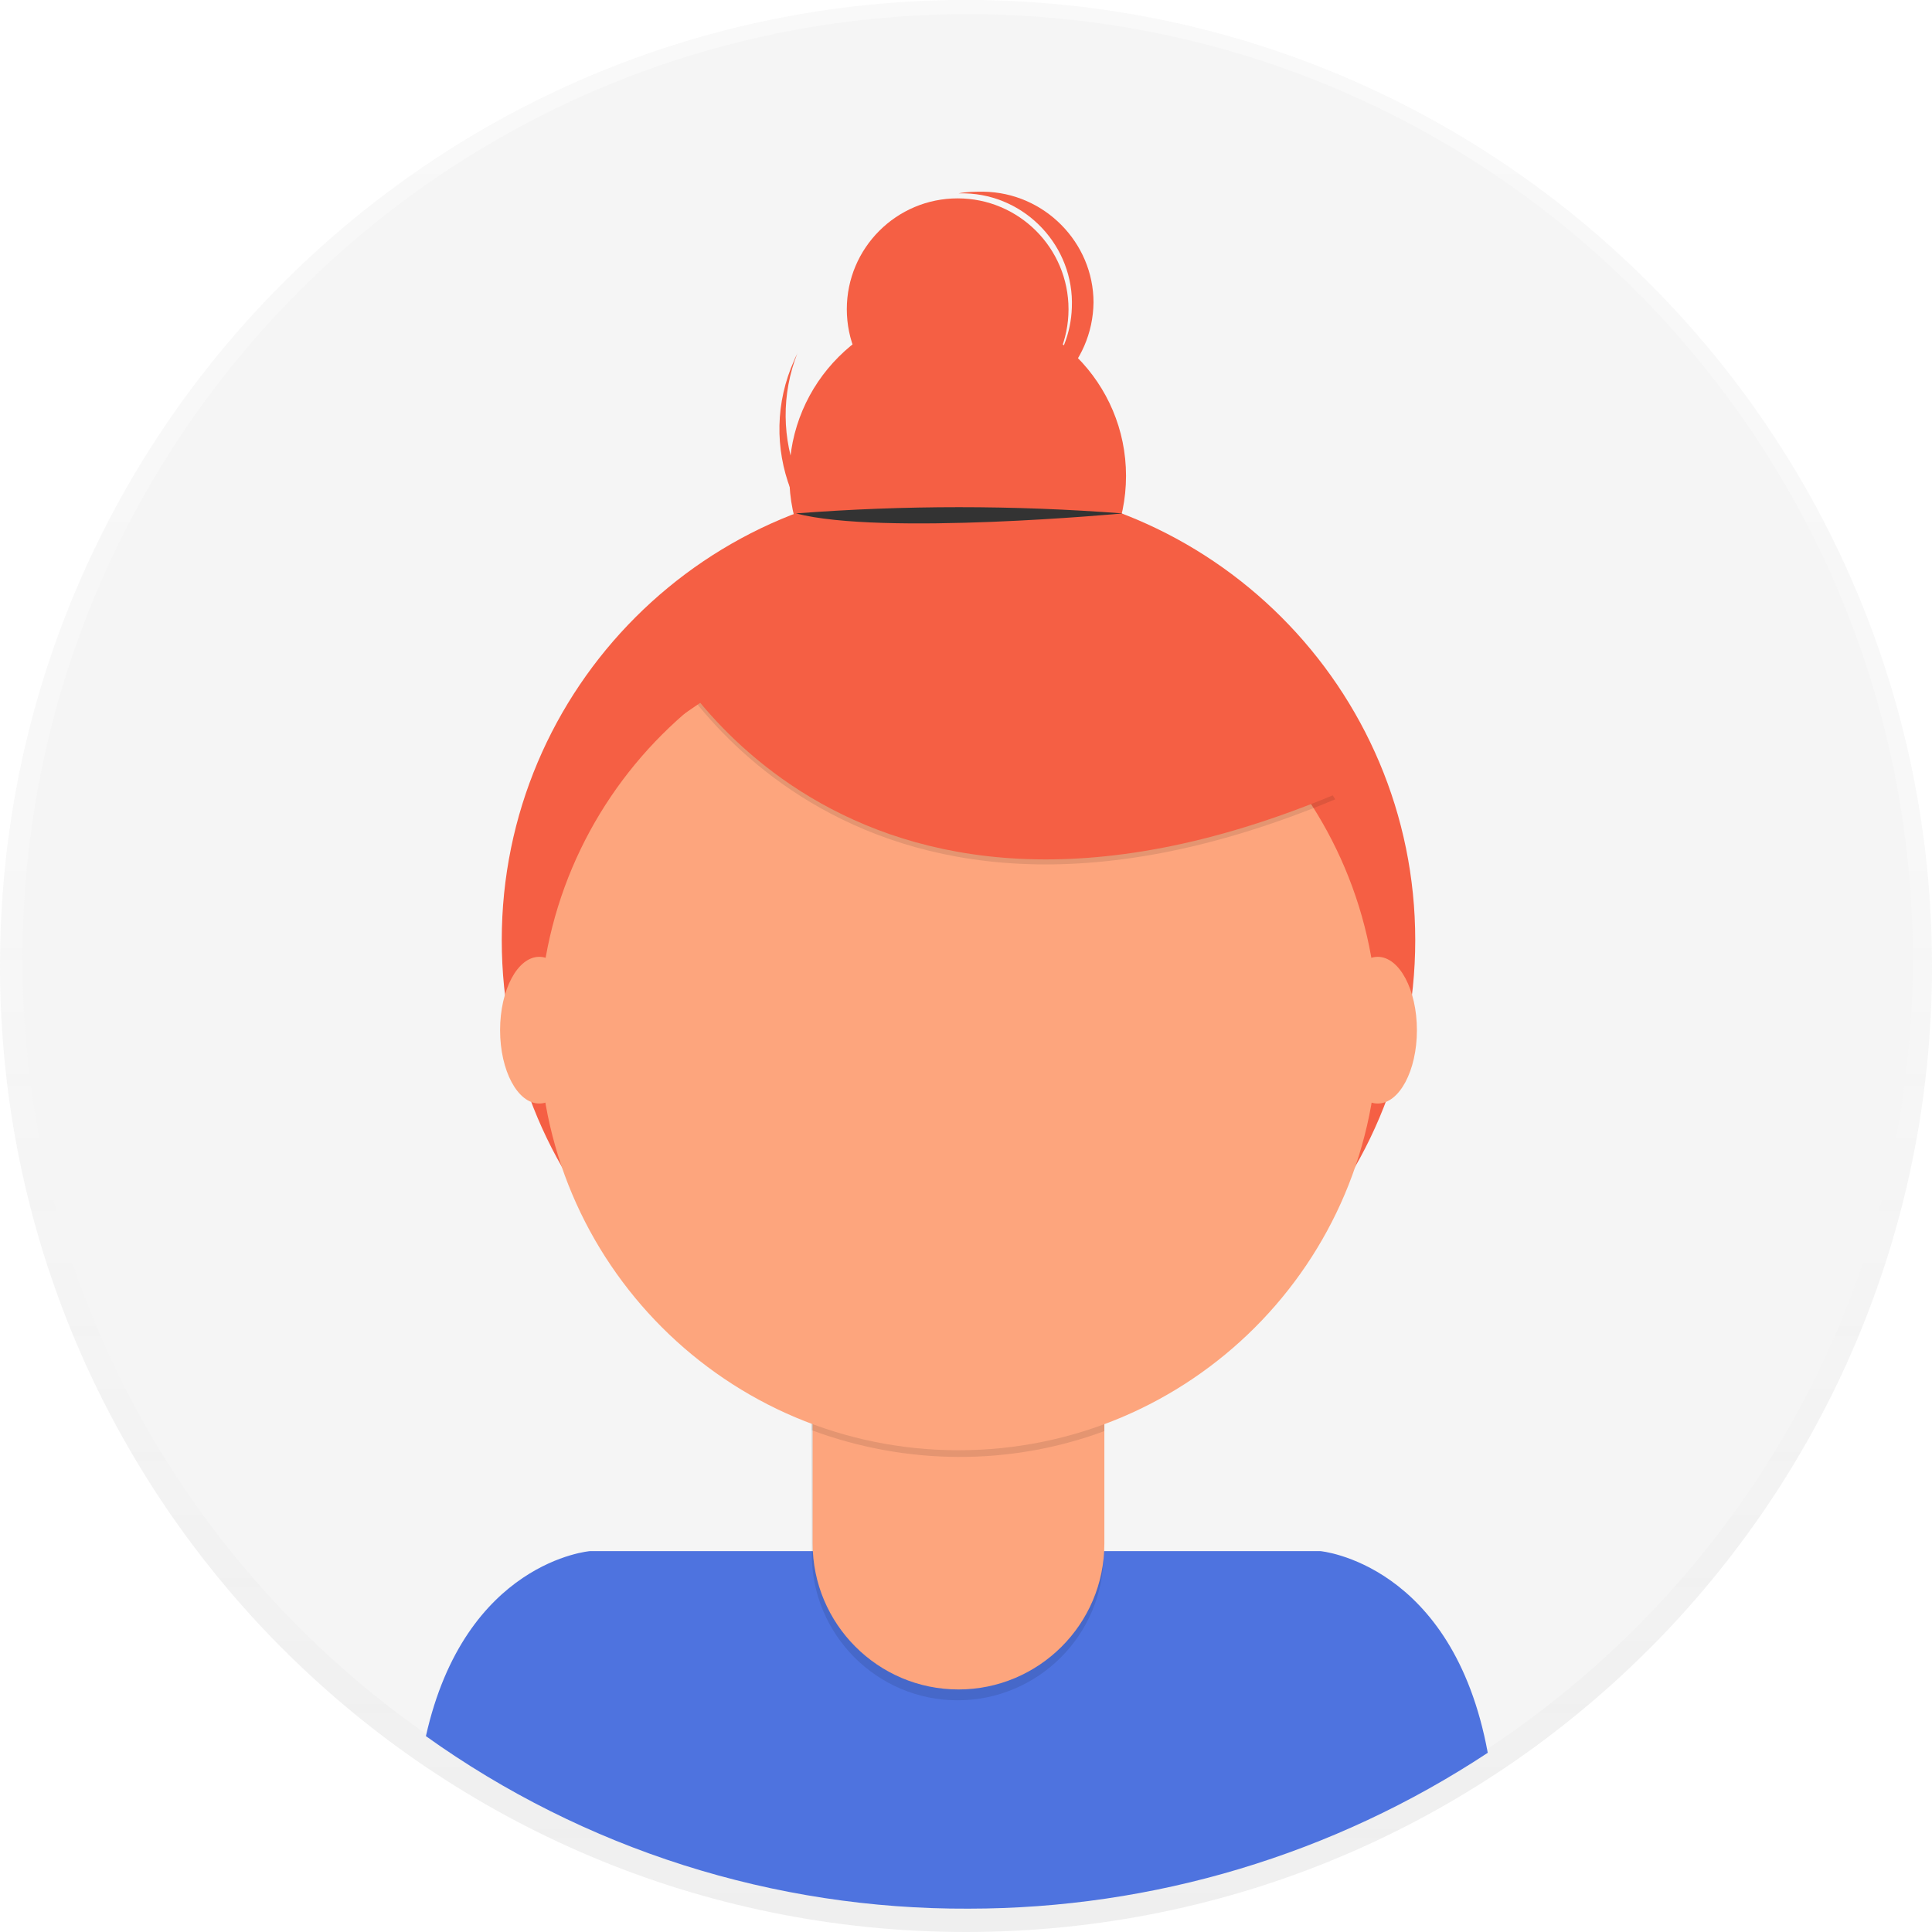
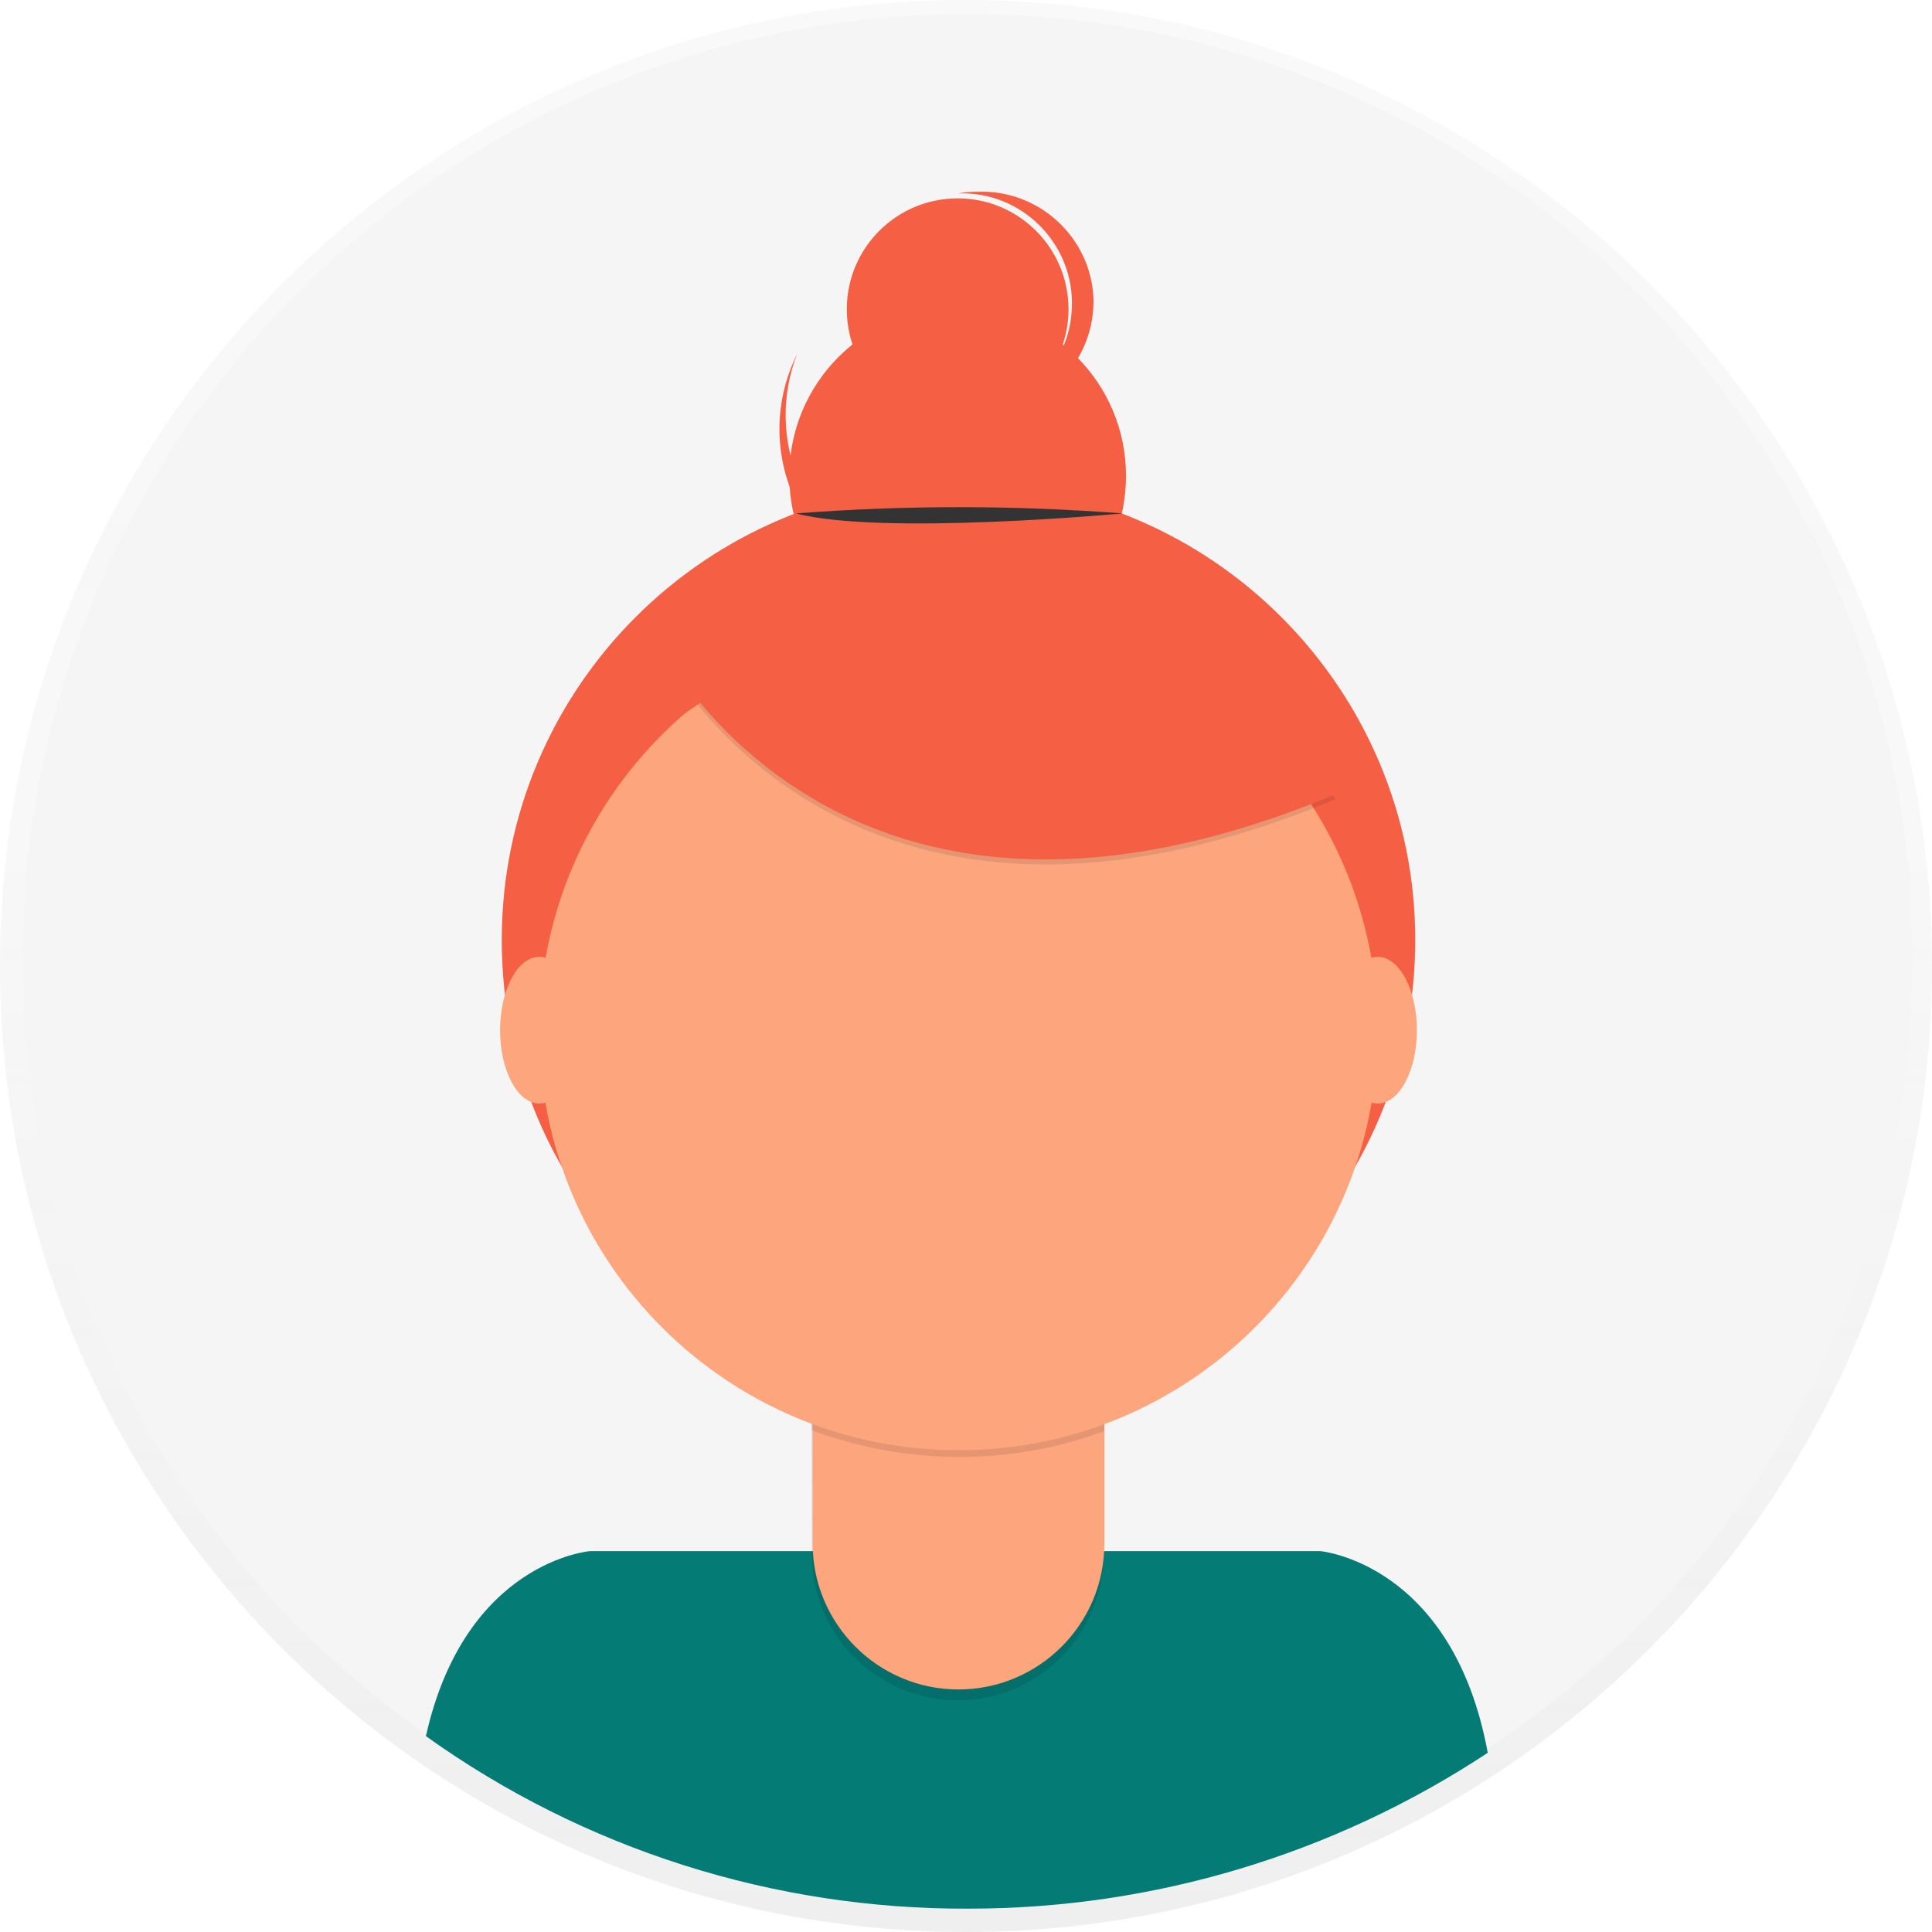
<svg xmlns="http://www.w3.org/2000/svg" version="1.1" id="_x38_8ce59e9-c4b8-4d1d-9d7a-ce0190159aa8" x="0px" y="0px" viewBox="0 0 231.8 231.8" style="enable-background:new 0 0 231.8 231.8;" xml:space="preserve">
  <style type="text/css">
	.st0{opacity:0.5;}
	.st1{fill:url(#SVGID_1_);}
	.st2{fill:#F5F5F5;}
- 	.st3{fill:#4E73DF;}
+ 	.st3{fill:#047b75;}
	.st4{fill:#F55F44;}
	.st5{opacity:0.1;enable-background:new    ;}
	.st6{fill:#FDA57D;}
	.st7{fill:#333333;}
</style>
  <g class="st0">
    <linearGradient id="SVGID_1_" gradientUnits="userSpaceOnUse" x1="115.89" y1="9.36" x2="115.89" y2="241.14" gradientTransform="matrix(1 0 0 -1 0 241.14)">
      <stop offset="0" style="stop-color:#808080;stop-opacity:0.25" />
      <stop offset="0.54" style="stop-color:#808080;stop-opacity:0.12" />
      <stop offset="1" style="stop-color:#808080;stop-opacity:0.1" />
    </linearGradient>
    <circle class="st1" cx="115.9" cy="115.9" r="115.9" />
  </g>
  <circle class="st2" cx="116.1" cy="115.1" r="113.4" />
  <path class="st3" d="M116.2,229c22.2,0,43.8-6.5,62.3-18.7c-4.2-22.8-20.1-24.2-20.1-24.2H70.8c0,0-15,1.2-19.7,22.2  C70.1,221.9,92.9,229.1,116.2,229z" />
  <circle class="st4" cx="115" cy="112.8" r="54.8" />
  <path class="st5" d="M97.3,158.4h35.1l0,0v28.1c0,9.7-7.9,17.5-17.5,17.5l0,0l0,0c-9.7,0-17.5-7.9-17.5-17.5l0,0L97.3,158.4  L97.3,158.4z" />
  <path class="st6" d="M100.7,157.1h28.4c1.9,0,3.4,1.5,3.4,3.4l0,0v24.7c0,9.7-7.9,17.5-17.5,17.5l0,0l0,0c-9.7,0-17.5-7.9-17.5-17.5  l0,0v-24.7C97.4,158.6,98.8,157.1,100.7,157.1L100.7,157.1L100.7,157.1z" />
  <path class="st5" d="M97.4,171.6c11.3,4.2,23.8,4.3,35.1,0.1v-4.3H97.4V171.6z" />
  <circle class="st6" cx="115" cy="123.7" r="50.3" />
  <circle class="st4" cx="114.9" cy="57.1" r="20.2" />
  <circle class="st4" cx="114.9" cy="37.1" r="13.3" />
  <path class="st4" d="M106.2,68.2c-9.9-4.4-14.5-15.8-10.5-25.9c-0.1,0.3-0.3,0.6-0.4,0.9c-4.6,10.2,0,22.2,10.2,26.8  s22.2,0,26.8-10.2c0.1-0.3,0.2-0.6,0.4-0.9C127.6,68.5,116,72.6,106.2,68.2z" />
  <path class="st5" d="M79.2,77.9c0,0,21.2,43,81,18l-13.9-21.8l-24.7-8.9L79.2,77.9z" />
  <path class="st4" d="M79.2,77.3c0,0,21.2,43,81,18l-13.9-21.8l-24.7-8.9L79.2,77.3z" />
  <path class="st7" d="M95.5,61.6c13-1,26.1-1,39.2,0C134.7,61.6,105.8,64.3,95.5,61.6z" />
  <path class="st4" d="M118,23c-1,0-2,0-3,0.2h0.8c7.3,0.2,13.1,6.4,12.8,13.7c-0.2,6.2-4.7,11.5-10.8,12.6  c7.3,0.1,13.3-5.8,13.4-13.2C131.2,29.1,125.3,23.1,118,23L118,23z" />
  <ellipse class="st6" cx="64.7" cy="123.6" rx="4.7" ry="8.8" />
  <ellipse class="st6" cx="165.3" cy="123.6" rx="4.7" ry="8.8" />
  <polygon class="st4" points="76,78.6 85.8,73.5 88,81.6 82,85.7 " />
</svg>
